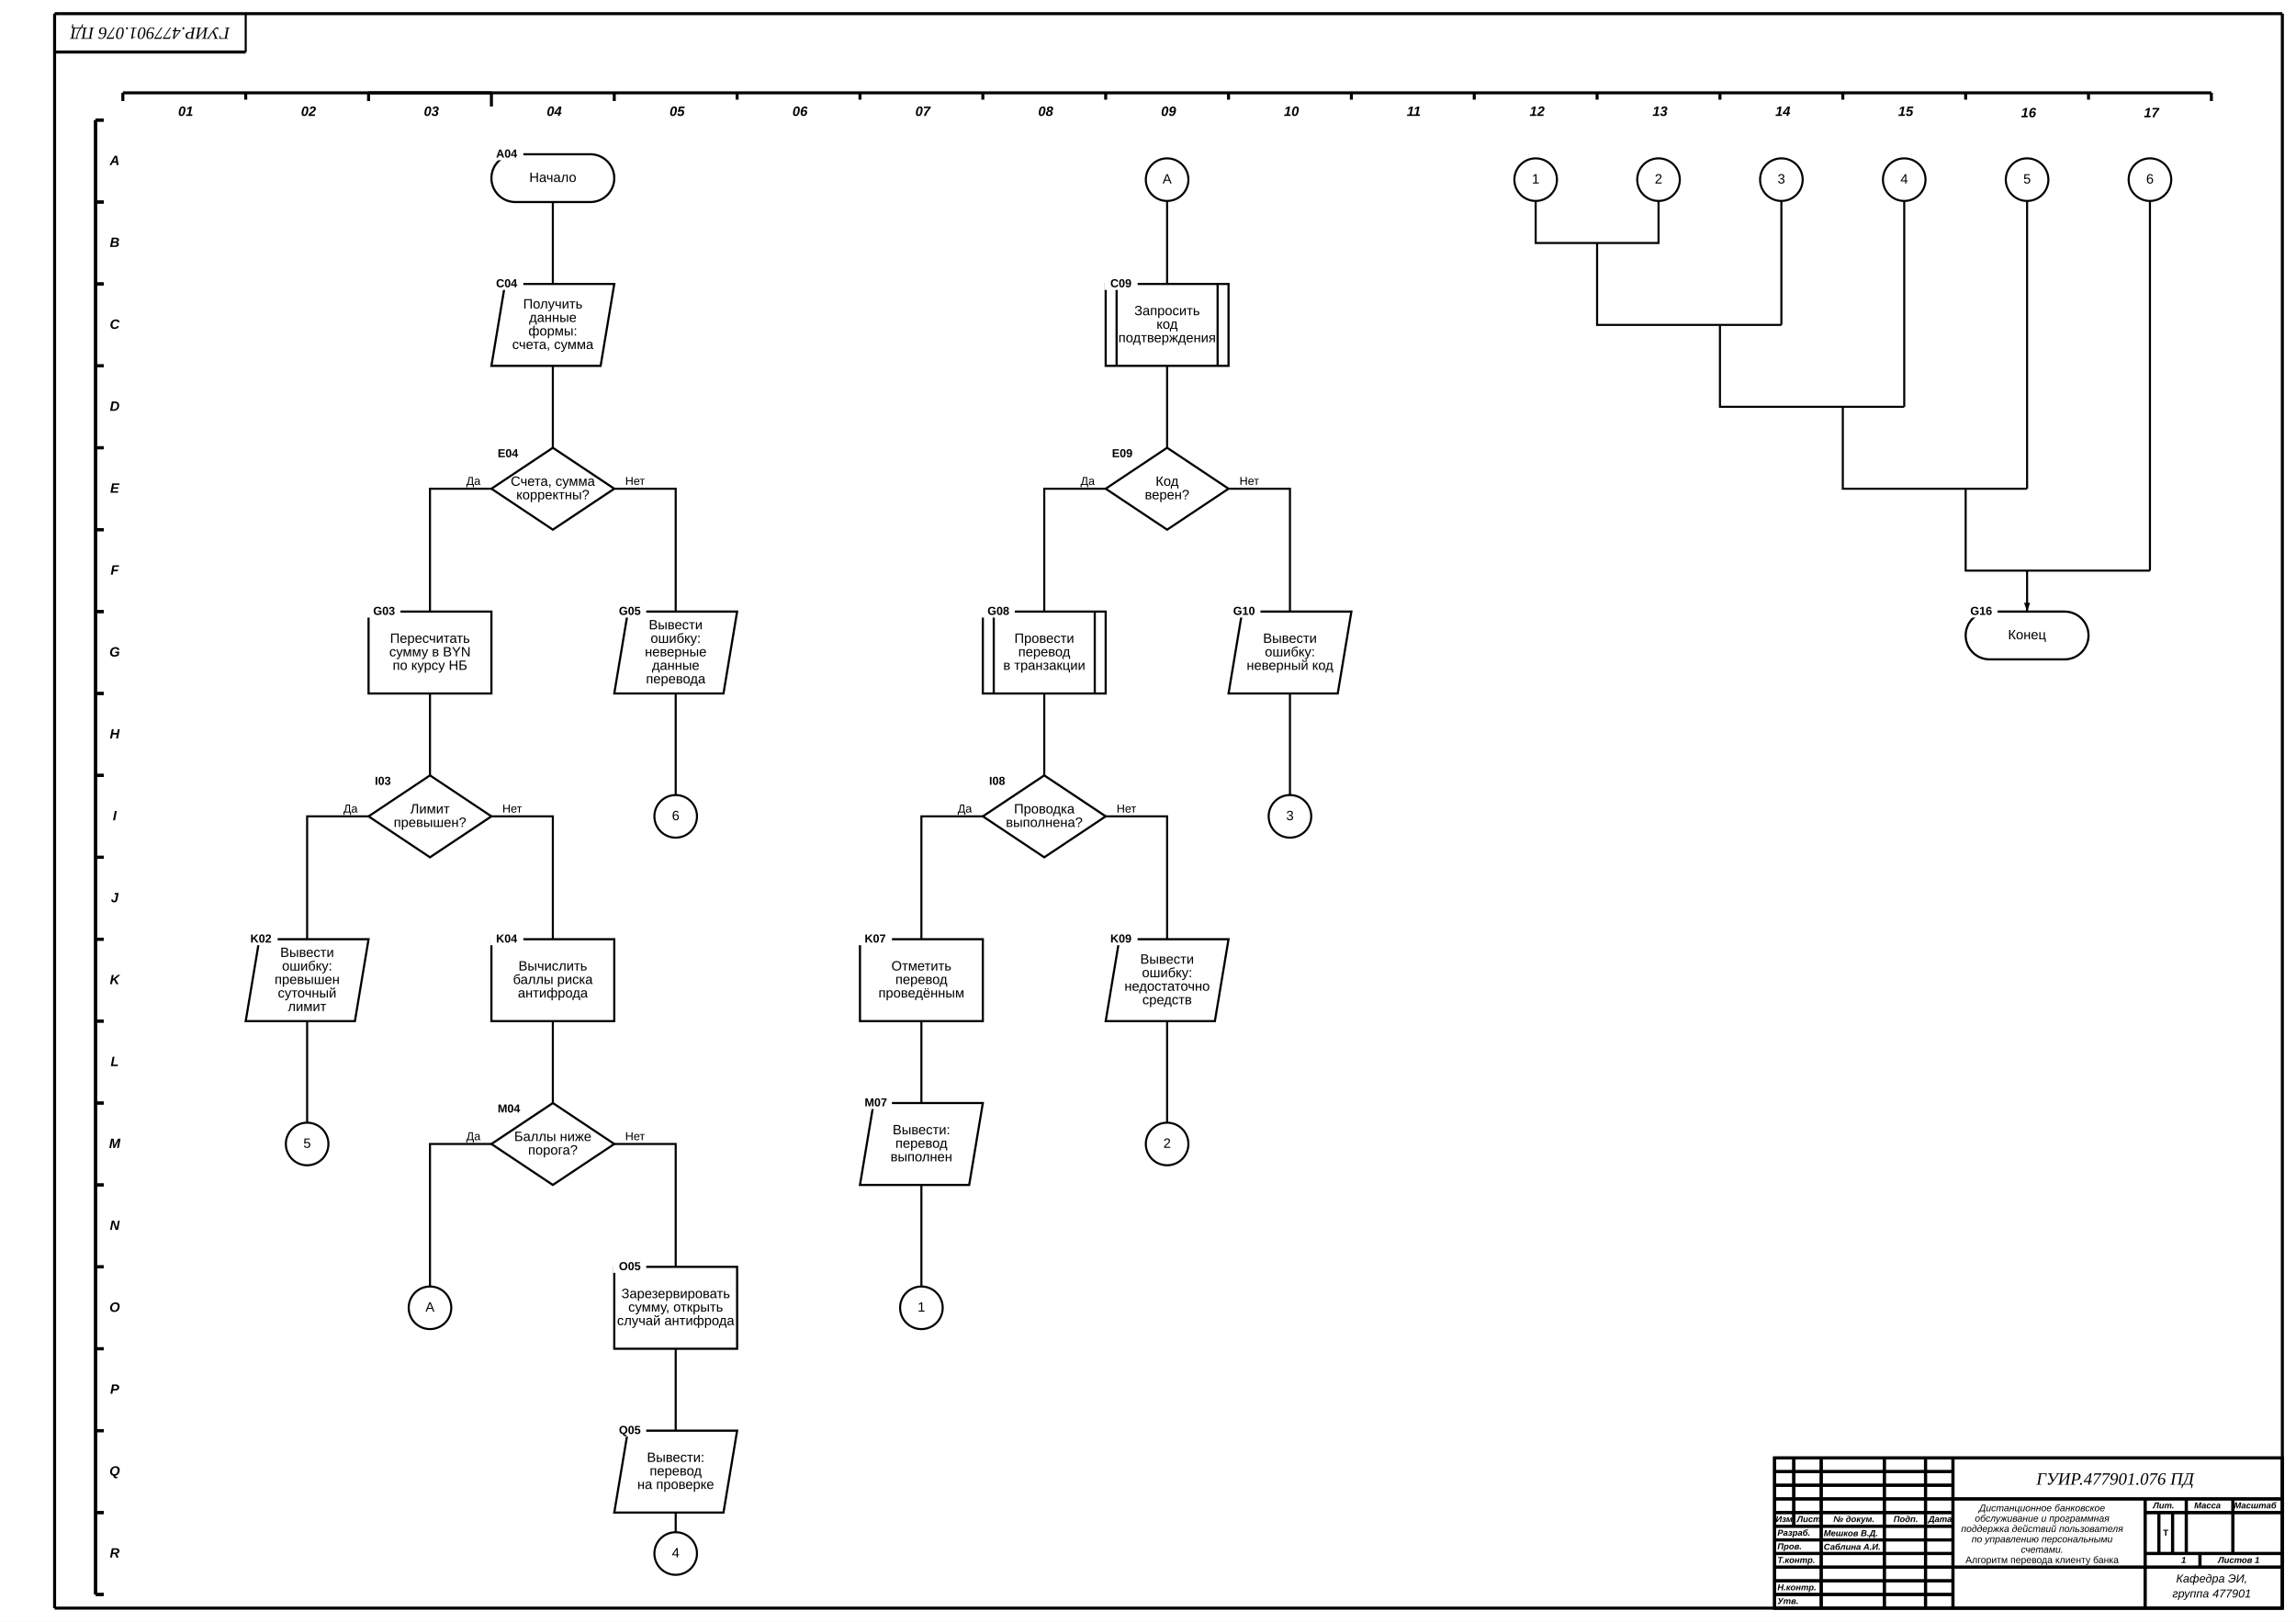
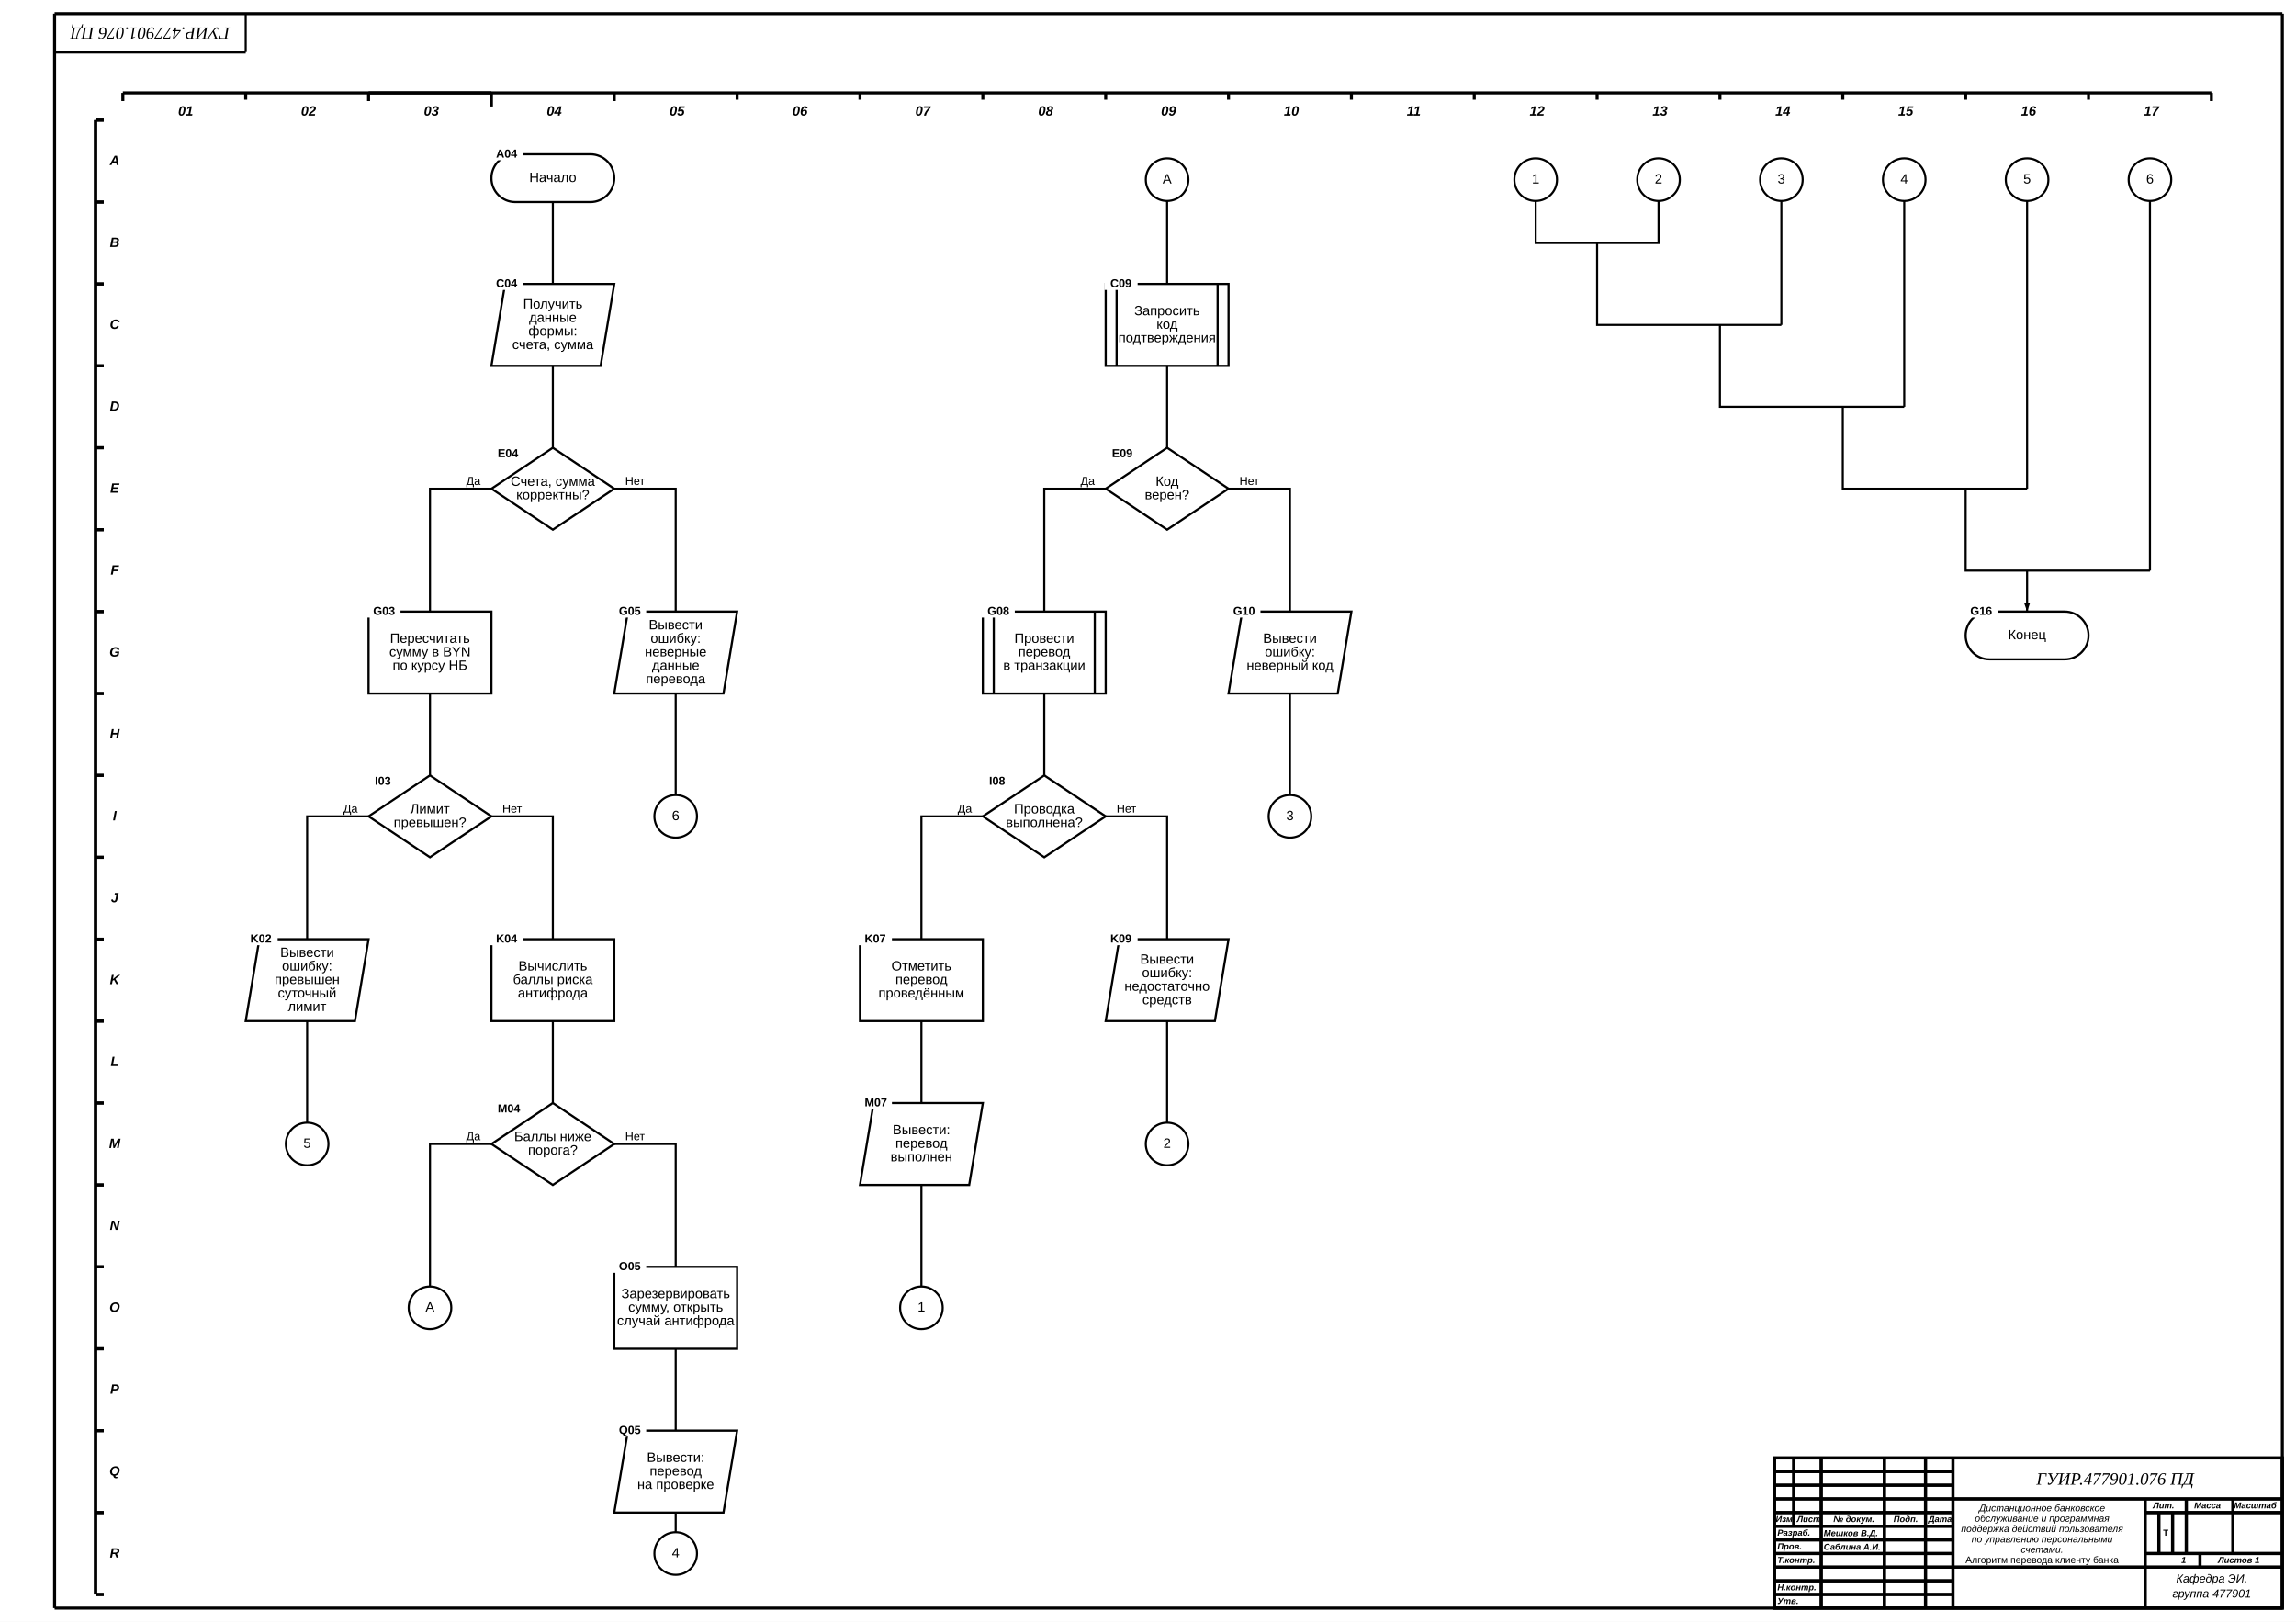
<svg xmlns="http://www.w3.org/2000/svg" width="841mm" height="594mm" viewBox="0 0 841 594" font-family="Arial, Liberation Sans, sans-serif">
  <rect width="841" height="594" fill="#fff" />
  <rect x="650.00" y="534.00" width="186.00" height="55.00" rx="0" fill="none" stroke="#000" stroke-width="1.101" />
  <rect x="650.00" y="534.00" width="186.00" height="55.00" rx="0" fill="none" stroke="#000" stroke-width="1.101" />
  <path d="M657.04,534.00 L657.04,559.00" fill="none" stroke="#000" stroke-width="1.1" />
  <path d="M667.09,534.00 L667.09,589.00" fill="none" stroke="#000" stroke-width="1.1" />
  <path d="M690.21,534.00 L690.21,589.00" fill="none" stroke="#000" stroke-width="1.1" />
  <path d="M705.29,534.00 L705.29,589.00" fill="none" stroke="#000" stroke-width="1.1" />
  <path d="M715.35,534.00 L715.35,589.00" fill="none" stroke="#000" stroke-width="1.1" />
  <path d="M715.35,549.00 L836.00,549.00" fill="none" stroke="#000" stroke-width="1.1" />
  <path d="M650.00,559.00 L715.35,559.00" fill="none" stroke="#000" stroke-width="1.1" />
  <path d="M650.00,554.00 L715.35,554.00" fill="none" stroke="#000" stroke-width="1.1" />
  <path d="M650.00,549.00 L715.35,549.00" fill="none" stroke="#000" stroke-width="1.1" />
  <path d="M650.00,544.00 L715.35,544.00" fill="none" stroke="#000" stroke-width="1.1" />
  <path d="M650.00,539.00 L715.35,539.00" fill="none" stroke="#000" stroke-width="1.1" />
  <path d="M650.00,564.00 L715.35,564.00" fill="none" stroke="#000" stroke-width="1.1" />
  <path d="M650.00,569.00 L715.35,569.00" fill="none" stroke="#000" stroke-width="1.1" />
  <path d="M650.00,574.00 L715.35,574.00" fill="none" stroke="#000" stroke-width="1.1" />
  <path d="M650.00,579.00 L715.35,579.00" fill="none" stroke="#000" stroke-width="1.1" />
  <path d="M650.00,584.00 L715.35,584.00" fill="none" stroke="#000" stroke-width="1.1" />
  <path d="M715.35,574.00 L836.00,574.00" fill="none" stroke="#000" stroke-width="1.1" />
  <path d="M785.72,549.00 L785.72,574.00" fill="none" stroke="#000" stroke-width="1.1" />
  <path d="M785.72,554.00 L836.00,554.00" fill="none" stroke="#000" stroke-width="1.1" />
  <path d="M785.72,569.00 L836.00,569.00" fill="none" stroke="#000" stroke-width="1.1" />
  <path d="M800.81,549.00 L800.81,569.00" fill="none" stroke="#000" stroke-width="1.1" />
  <path d="M790.75,554.00 L790.75,569.00" fill="none" stroke="#000" stroke-width="1.1" />
  <path d="M795.78,554.00 L795.78,569.00" fill="none" stroke="#000" stroke-width="1.1" />
  <path d="M817.90,549.00 L817.90,569.00" fill="none" stroke="#000" stroke-width="1.1" />
  <path d="M805.83,569.00 L805.83,574.00" fill="none" stroke="#000" stroke-width="1.1" />
  <path d="M785.72,574.00 L785.72,589.00" fill="none" stroke="#000" stroke-width="1.1" />
  <path d="M657.04,534.00 L657.04,559.00" fill="none" stroke="#000" stroke-width="1.1" />
  <path d="M667.09,534.00 L667.09,589.00" fill="none" stroke="#000" stroke-width="1.1" />
  <path d="M690.21,534.00 L690.21,589.00" fill="none" stroke="#000" stroke-width="1.1" />
  <path d="M705.29,534.00 L705.29,589.00" fill="none" stroke="#000" stroke-width="1.1" />
  <path d="M715.35,534.00 L715.35,589.00" fill="none" stroke="#000" stroke-width="1.1" />
  <path d="M715.35,549.00 L836.00,549.00" fill="none" stroke="#000" stroke-width="1.1" />
  <path d="M650.00,559.00 L715.35,559.00" fill="none" stroke="#000" stroke-width="1.1" />
  <path d="M650.00,554.00 L715.35,554.00" fill="none" stroke="#000" stroke-width="1.1" />
  <path d="M650.00,549.00 L715.35,549.00" fill="none" stroke="#000" stroke-width="1.1" />
  <path d="M650.00,544.00 L715.35,544.00" fill="none" stroke="#000" stroke-width="1.1" />
  <path d="M650.00,539.00 L715.35,539.00" fill="none" stroke="#000" stroke-width="1.1" />
  <path d="M650.00,564.00 L715.35,564.00" fill="none" stroke="#000" stroke-width="1.1" />
  <path d="M650.00,569.00 L715.35,569.00" fill="none" stroke="#000" stroke-width="1.1" />
  <path d="M650.00,574.00 L715.35,574.00" fill="none" stroke="#000" stroke-width="1.1" />
  <path d="M650.00,579.00 L715.35,579.00" fill="none" stroke="#000" stroke-width="1.1" />
  <path d="M650.00,584.00 L715.35,584.00" fill="none" stroke="#000" stroke-width="1.1" />
  <path d="M715.35,574.00 L836.00,574.00" fill="none" stroke="#000" stroke-width="1.1" />
  <path d="M785.72,549.00 L785.72,574.00" fill="none" stroke="#000" stroke-width="1.1" />
  <path d="M785.72,554.00 L836.00,554.00" fill="none" stroke="#000" stroke-width="1.1" />
  <path d="M785.72,569.00 L836.00,569.00" fill="none" stroke="#000" stroke-width="1.1" />
  <path d="M800.81,549.00 L800.81,569.00" fill="none" stroke="#000" stroke-width="1.1" />
  <path d="M790.75,554.00 L790.75,569.00" fill="none" stroke="#000" stroke-width="1.1" />
  <path d="M795.78,554.00 L795.78,569.00" fill="none" stroke="#000" stroke-width="1.1" />
  <path d="M817.90,549.00 L817.90,569.00" fill="none" stroke="#000" stroke-width="1.1" />
  <path d="M805.83,569.00 L805.83,574.00" fill="none" stroke="#000" stroke-width="1.1" />
  <path d="M785.72,574.00 L785.72,589.00" fill="none" stroke="#000" stroke-width="1.1" />
  <path d="M20.00,589.00 L20.00,5.00" fill="none" stroke="#000" stroke-width="1.1" />
  <path d="M20.00,589.00 L836.00,589.00" fill="none" stroke="#000" stroke-width="1.1" />
  <path d="M20.00,5.00 L836.00,5.00" fill="none" stroke="#000" stroke-width="1.1" />
  <path d="M836.00,589.00 L836.00,5.00" fill="none" stroke="#000" stroke-width="1.1" />
  <path d="M90.00,5.06 L90.00,19.06" fill="none" stroke="#000" stroke-width="0.76" />
  <path d="M20.00,19.06 L90.00,19.06" fill="none" stroke="#000" stroke-width="1.1" />
  <path d="M35.00,44.00 L35.00,584.00" fill="none" stroke="#000" stroke-width="1.1" />
  <path d="M35.00,254.00 L38.00,254.00" fill="none" stroke="#000" stroke-width="1.1" />
  <path d="M35.00,284.00 L38.00,284.00" fill="none" stroke="#000" stroke-width="1.1" />
  <path d="M35.00,314.00 L38.00,314.00" fill="none" stroke="#000" stroke-width="1.1" />
  <path d="M35.00,344.00 L38.00,344.00" fill="none" stroke="#000" stroke-width="1.1" />
  <path d="M35.00,404.00 L38.00,404.00" fill="none" stroke="#000" stroke-width="1.1" />
  <path d="M35.00,434.00 L38.00,434.00" fill="none" stroke="#000" stroke-width="1.1" />
  <path d="M35.00,464.00 L38.00,464.00" fill="none" stroke="#000" stroke-width="1.1" />
  <path d="M35.00,524.00 L38.00,524.00" fill="none" stroke="#000" stroke-width="1.1" />
  <path d="M35.00,554.00 L38.00,554.00" fill="none" stroke="#000" stroke-width="1.1" />
  <path d="M35.00,194.00 L38.00,194.00" fill="none" stroke="#000" stroke-width="1.1" />
  <path d="M35.00,224.00 L38.00,224.00" fill="none" stroke="#000" stroke-width="1.1" />
  <path d="M35.00,374.00 L38.00,374.00" fill="none" stroke="#000" stroke-width="1.1" />
  <path d="M35.00,494.00 L38.00,494.00" fill="none" stroke="#000" stroke-width="1.1" />
  <path d="M35.00,74.00 L38.00,74.00" fill="none" stroke="#000" stroke-width="1.1" />
  <path d="M35.00,104.00 L38.00,104.00" fill="none" stroke="#000" stroke-width="1.1" />
  <path d="M35.00,134.00 L38.00,134.00" fill="none" stroke="#000" stroke-width="1.1" />
  <path d="M35.00,164.00 L38.00,164.00" fill="none" stroke="#000" stroke-width="1.1" />
  <path d="M35.00,584.00 L38.00,584.00" fill="none" stroke="#000" stroke-width="1.1" />
  <path d="M35.00,44.00 L38.00,44.00" fill="none" stroke="#000" stroke-width="1.1" />
  <path d="M35.00,44.00 L35.00,584.00" fill="none" stroke="#000" stroke-width="1.1" />
  <path d="M35.00,254.00 L38.00,254.00" fill="none" stroke="#000" stroke-width="1.1" />
  <path d="M35.00,284.00 L38.00,284.00" fill="none" stroke="#000" stroke-width="1.1" />
  <path d="M35.00,314.00 L38.00,314.00" fill="none" stroke="#000" stroke-width="1.1" />
  <path d="M35.00,344.00 L38.00,344.00" fill="none" stroke="#000" stroke-width="1.1" />
  <path d="M35.00,404.00 L38.00,404.00" fill="none" stroke="#000" stroke-width="1.1" />
  <path d="M35.00,434.00 L38.00,434.00" fill="none" stroke="#000" stroke-width="1.1" />
  <path d="M35.00,464.00 L38.00,464.00" fill="none" stroke="#000" stroke-width="1.1" />
  <path d="M35.00,524.00 L38.00,524.00" fill="none" stroke="#000" stroke-width="1.1" />
  <path d="M35.00,554.00 L38.00,554.00" fill="none" stroke="#000" stroke-width="1.1" />
  <path d="M35.00,194.00 L38.00,194.00" fill="none" stroke="#000" stroke-width="1.1" />
  <path d="M35.00,224.00 L38.00,224.00" fill="none" stroke="#000" stroke-width="1.1" />
  <path d="M35.00,374.00 L38.00,374.00" fill="none" stroke="#000" stroke-width="1.1" />
  <path d="M35.00,494.00 L38.00,494.00" fill="none" stroke="#000" stroke-width="1.1" />
  <path d="M35.00,74.00 L38.00,74.00" fill="none" stroke="#000" stroke-width="1.1" />
  <path d="M35.00,104.00 L38.00,104.00" fill="none" stroke="#000" stroke-width="1.1" />
  <path d="M35.00,134.00 L38.00,134.00" fill="none" stroke="#000" stroke-width="1.1" />
  <path d="M35.00,164.00 L38.00,164.00" fill="none" stroke="#000" stroke-width="1.1" />
  <path d="M35.00,584.00 L38.00,584.00" fill="none" stroke="#000" stroke-width="1.1" />
  <path d="M35.00,44.00 L38.00,44.00" fill="none" stroke="#000" stroke-width="1.1" />
  <path d="M45.00,34.00 L810.00,34.00" fill="none" stroke="#000" stroke-width="1.1" />
  <path d="M45.00,34.00 L45.00,37.00" fill="none" stroke="#000" stroke-width="1.1" />
  <path d="M135.00,34.00 L135.00,37.00" fill="none" stroke="#000" stroke-width="1.1" />
  <path d="M135.00,34.00 L180.00,34.00" fill="none" stroke="#000" stroke-width="1.1" />
  <path d="M270.00,34.00 L270.00,36.50" fill="none" stroke="#000" stroke-width="1.1" />
  <path d="M315.00,34.00 L315.00,36.50" fill="none" stroke="#000" stroke-width="1.1" />
  <path d="M360.00,34.00 L360.00,36.50" fill="none" stroke="#000" stroke-width="1.1" />
  <path d="M405.00,34.00 L405.00,36.50" fill="none" stroke="#000" stroke-width="1.1" />
  <path d="M585.00,34.00 L585.00,36.50" fill="none" stroke="#000" stroke-width="1.1" />
  <path d="M675.00,34.00 L675.00,36.50" fill="none" stroke="#000" stroke-width="1.1" />
  <path d="M720.00,34.00 L720.00,36.50" fill="none" stroke="#000" stroke-width="1.1" />
  <path d="M765.00,34.00 L765.00,36.50" fill="none" stroke="#000" stroke-width="1.1" />
  <path d="M495.00,34.00 L495.00,36.50" fill="none" stroke="#000" stroke-width="1.1" />
  <path d="M540.00,34.00 L540.00,36.50" fill="none" stroke="#000" stroke-width="1.1" />
  <path d="M630.00,34.00 L630.00,36.50" fill="none" stroke="#000" stroke-width="1.1" />
  <path d="M90.00,34.00 L90.00,36.50" fill="none" stroke="#000" stroke-width="1.1" />
  <path d="M810.00,34.00 L810.00,37.00" fill="none" stroke="#000" stroke-width="1.1" />
  <path d="M225.00,34.00 L225.00,37.00" fill="none" stroke="#000" stroke-width="1.1" />
  <path d="M450.00,34.00 L450.00,36.50" fill="none" stroke="#000" stroke-width="1.1" />
  <path d="M180.00,39.00 L180.00,34.00" fill="none" stroke="#000" stroke-width="1.1" />
  <text x="82.35" y="11.87" font-size="6.35" text-anchor="middle" dominant-baseline="middle" font-family="Times New Roman" font-style="italic" transform="rotate(180 82.35209 11.87168)">Г</text>
  <text x="78.41" y="11.87" font-size="6.35" text-anchor="middle" dominant-baseline="middle" font-family="Times New Roman" font-style="italic" transform="rotate(180 78.40874 11.87168)">У</text>
  <text x="73.98" y="11.87" font-size="6.35" text-anchor="middle" dominant-baseline="middle" font-family="Times New Roman" font-style="italic" transform="rotate(180 73.97962 11.87168)">И</text>
  <text x="69.75" y="11.87" font-size="6.35" text-anchor="middle" dominant-baseline="middle" font-family="Times New Roman" font-style="italic" transform="rotate(180 69.74734 11.87168)">Р</text>
  <text x="67.01" y="11.87" font-size="6.35" text-anchor="middle" dominant-baseline="middle" font-family="Times New Roman" font-style="italic" transform="rotate(180 67.01367 11.87168)">.</text>
  <text x="64.63" y="11.87" font-size="6.35" text-anchor="middle" dominant-baseline="middle" font-family="Times New Roman" font-style="italic" transform="rotate(180 64.63242 11.87168)">4</text>
  <text x="61.46" y="11.87" font-size="6.35" text-anchor="middle" dominant-baseline="middle" font-family="Times New Roman" font-style="italic" transform="rotate(180 61.45742 11.87168)">7</text>
  <text x="58.28" y="11.87" font-size="6.35" text-anchor="middle" dominant-baseline="middle" font-family="Times New Roman" font-style="italic" transform="rotate(180 58.28242 11.87168)">7</text>
  <text x="55.11" y="11.87" font-size="6.35" text-anchor="middle" dominant-baseline="middle" font-family="Times New Roman" font-style="italic" transform="rotate(180 55.10742 11.87168)">9</text>
  <text x="51.93" y="11.87" font-size="6.35" text-anchor="middle" dominant-baseline="middle" font-family="Times New Roman" font-style="italic" transform="rotate(180 51.93242 11.87167)">0</text>
  <text x="48.76" y="11.87" font-size="6.35" text-anchor="middle" dominant-baseline="middle" font-family="Times New Roman" font-style="italic" transform="rotate(180 48.75742 11.87167)">1</text>
  <text x="46.38" y="11.87" font-size="6.35" text-anchor="middle" dominant-baseline="middle" font-family="Times New Roman" font-style="italic" transform="rotate(180 46.37617 11.87167)">.</text>
  <text x="43.99" y="11.87" font-size="6.35" text-anchor="middle" dominant-baseline="middle" font-family="Times New Roman" font-style="italic" transform="rotate(180 43.99492 11.87167)">0</text>
  <text x="40.82" y="11.87" font-size="6.35" text-anchor="middle" dominant-baseline="middle" font-family="Times New Roman" font-style="italic" transform="rotate(180 40.82344 11.87168)">7</text>
  <text x="37.65" y="11.87" font-size="6.35" text-anchor="middle" dominant-baseline="middle" font-family="Times New Roman" font-style="italic" transform="rotate(180 37.64844 11.87168)">6</text>
  <text x="35.27" y="11.87" font-size="6.35" text-anchor="middle" dominant-baseline="middle" font-family="Times New Roman" font-style="italic" transform="rotate(180 35.26719 11.87168)"> </text>
  <text x="32.18" y="11.87" font-size="6.35" text-anchor="middle" dominant-baseline="middle" font-family="Times New Roman" font-style="italic" transform="rotate(180 32.17545 11.87168)">П</text>
  <text x="27.88" y="11.87" font-size="6.35" text-anchor="middle" dominant-baseline="middle" font-family="Times New Roman" font-style="italic" transform="rotate(180 27.8765 11.87168)">Д</text>
  <text x="658.21" y="556.57" font-size="3.17" text-anchor="start" dominant-baseline="middle" font-weight="bold" font-style="italic">Лист</text>
  <text x="651.04" y="561.57" font-size="3.17" text-anchor="start" dominant-baseline="middle" font-weight="bold" font-style="italic">Разраб.</text>
  <text x="651.04" y="566.57" font-size="3.17" text-anchor="start" dominant-baseline="middle" font-weight="bold" font-style="italic">Пров.</text>
  <text x="651.04" y="571.57" font-size="3.18" text-anchor="start" dominant-baseline="middle" font-weight="bold" font-style="italic">Т.контр.</text>
  <text x="651.04" y="581.57" font-size="3.17" text-anchor="start" dominant-baseline="middle" font-weight="bold" font-style="italic">Н.контр.</text>
  <text x="671.55" y="556.57" font-size="3.17" text-anchor="start" dominant-baseline="middle" font-weight="bold" font-style="italic">№</text>
  <text x="788.63" y="551.56" font-size="3.17" text-anchor="start" dominant-baseline="middle" font-weight="bold" font-style="italic">Лит.</text>
  <text x="803.69" y="551.56" font-size="3.17" text-anchor="start" dominant-baseline="middle" font-weight="bold" font-style="italic">Масса</text>
  <text x="818.26" y="551.56" font-size="3.17" text-anchor="start" dominant-baseline="middle" font-weight="bold" font-style="italic">Масштаб</text>
  <text x="650.41" y="556.57" font-size="3.17" text-anchor="start" dominant-baseline="middle" font-weight="bold" font-style="italic">Изм</text>
  <text x="676.07" y="556.57" font-size="3.17" text-anchor="start" dominant-baseline="middle" font-weight="bold" font-style="italic">докум.</text>
  <text x="693.56" y="556.57" font-size="3.17" text-anchor="start" dominant-baseline="middle" font-weight="bold" font-style="italic">Подп.</text>
  <text x="706.35" y="556.57" font-size="3.17" text-anchor="start" dominant-baseline="middle" font-weight="bold" font-style="italic">Дата</text>
  <text x="798.96" y="571.57" font-size="3.18" text-anchor="start" dominant-baseline="middle" font-weight="bold" font-style="italic">1</text>
  <text x="812.44" y="571.57" font-size="3.18" text-anchor="start" dominant-baseline="middle" font-weight="bold" font-style="italic">Листов</text>
  <text x="825.89" y="571.57" font-size="3.18" text-anchor="start" dominant-baseline="middle" font-weight="bold" font-style="italic">1</text>
  <text x="792.32" y="561.57" font-size="3.17" text-anchor="start" dominant-baseline="middle" font-weight="bold">Т</text>
  <text x="797.11" y="578.39" font-size="4.24" text-anchor="start" dominant-baseline="middle" font-style="italic">Кафедра</text>
  <text x="816.07" y="578.39" font-size="4.24" text-anchor="start" dominant-baseline="middle" font-style="italic">ЭИ,</text>
  <text x="795.72" y="583.90" font-size="4.23" text-anchor="start" dominant-baseline="middle" font-style="italic">группа</text>
  <text x="810.45" y="583.90" font-size="4.23" text-anchor="start" dominant-baseline="middle" font-style="italic">477901</text>
  <text x="651.04" y="586.57" font-size="3.17" text-anchor="start" dominant-baseline="middle" font-weight="bold" font-style="italic">Утв.</text>
  <text x="40.22" y="59.05" font-size="4.95" text-anchor="start" dominant-baseline="middle" font-weight="bold" font-style="italic">A</text>
  <text x="40.22" y="89.05" font-size="4.95" text-anchor="start" dominant-baseline="middle" font-weight="bold" font-style="italic">B</text>
  <text x="40.22" y="119.05" font-size="4.95" text-anchor="start" dominant-baseline="middle" font-weight="bold" font-style="italic">C</text>
  <text x="40.22" y="149.06" font-size="4.95" text-anchor="start" dominant-baseline="middle" font-weight="bold" font-style="italic">D</text>
  <text x="40.35" y="179.06" font-size="4.95" text-anchor="start" dominant-baseline="middle" font-weight="bold" font-style="italic">E</text>
  <text x="40.50" y="209.06" font-size="4.95" text-anchor="start" dominant-baseline="middle" font-weight="bold" font-style="italic">F</text>
  <text x="40.08" y="239.06" font-size="4.95" text-anchor="start" dominant-baseline="middle" font-weight="bold" font-style="italic">G</text>
  <text x="40.22" y="269.07" font-size="4.95" text-anchor="start" dominant-baseline="middle" font-weight="bold" font-style="italic">H</text>
  <text x="41.32" y="299.06" font-size="4.95" text-anchor="start" dominant-baseline="middle" font-weight="bold" font-style="italic">I</text>
  <text x="40.63" y="329.07" font-size="4.95" text-anchor="start" dominant-baseline="middle" font-weight="bold" font-style="italic">J</text>
  <text x="40.22" y="359.07" font-size="4.95" text-anchor="start" dominant-baseline="middle" font-weight="bold" font-style="italic">K</text>
  <text x="40.50" y="389.07" font-size="4.95" text-anchor="start" dominant-baseline="middle" font-weight="bold" font-style="italic">L</text>
  <text x="39.95" y="419.07" font-size="4.95" text-anchor="start" dominant-baseline="middle" font-weight="bold" font-style="italic">M</text>
  <text x="40.22" y="449.07" font-size="4.95" text-anchor="start" dominant-baseline="middle" font-weight="bold" font-style="italic">N</text>
  <text x="40.08" y="479.07" font-size="4.96" text-anchor="start" dominant-baseline="middle" font-weight="bold" font-style="italic">O</text>
  <text x="40.35" y="509.08" font-size="4.95" text-anchor="start" dominant-baseline="middle" font-weight="bold" font-style="italic">P</text>
  <text x="40.08" y="539.08" font-size="4.95" text-anchor="start" dominant-baseline="middle" font-weight="bold" font-style="italic">Q</text>
  <text x="40.22" y="569.08" font-size="4.95" text-anchor="start" dominant-baseline="middle" font-weight="bold" font-style="italic">R</text>
-   <text x="65.25" y="41.05" font-size="4.95" text-anchor="start" dominant-baseline="middle" font-weight="bold" font-style="italic">01</text>
-   <text x="110.26" y="41.05" font-size="4.95" text-anchor="start" dominant-baseline="middle" font-weight="bold" font-style="italic">02</text>
-   <text x="155.26" y="41.05" font-size="4.95" text-anchor="start" dominant-baseline="middle" font-weight="bold" font-style="italic">03</text>
-   <text x="200.26" y="41.05" font-size="4.95" text-anchor="start" dominant-baseline="middle" font-weight="bold" font-style="italic">04</text>
-   <text x="245.26" y="41.05" font-size="4.95" text-anchor="start" dominant-baseline="middle" font-weight="bold" font-style="italic">05</text>
-   <text x="290.27" y="41.05" font-size="4.95" text-anchor="start" dominant-baseline="middle" font-weight="bold" font-style="italic">06</text>
-   <text x="335.27" y="41.05" font-size="4.95" text-anchor="start" dominant-baseline="middle" font-weight="bold" font-style="italic">07</text>
-   <text x="380.27" y="41.05" font-size="4.95" text-anchor="start" dominant-baseline="middle" font-weight="bold" font-style="italic">08</text>
-   <text x="425.27" y="41.05" font-size="4.95" text-anchor="start" dominant-baseline="middle" font-weight="bold" font-style="italic">09</text>
-   <text x="470.27" y="41.05" font-size="4.95" text-anchor="start" dominant-baseline="middle" font-weight="bold" font-style="italic">10</text>
-   <text x="515.28" y="41.05" font-size="4.95" text-anchor="start" dominant-baseline="middle" font-weight="bold" font-style="italic">11</text>
-   <text x="560.28" y="41.05" font-size="4.95" text-anchor="start" dominant-baseline="middle" font-weight="bold" font-style="italic">12</text>
-   <text x="605.28" y="41.05" font-size="4.95" text-anchor="start" dominant-baseline="middle" font-weight="bold" font-style="italic">13</text>
-   <text x="650.28" y="41.05" font-size="4.95" text-anchor="start" dominant-baseline="middle" font-weight="bold" font-style="italic">14</text>
-   <text x="695.29" y="41.05" font-size="4.95" text-anchor="start" dominant-baseline="middle" font-weight="bold" font-style="italic">15</text>
-   <text x="740.29" y="41.55" font-size="4.95" text-anchor="start" dominant-baseline="middle" font-weight="bold" font-style="italic">16</text>
-   <text x="785.29" y="41.55" font-size="4.95" text-anchor="start" dominant-baseline="middle" font-weight="bold" font-style="italic">17</text>
+   <text x="65.25" y="40.93" font-size="4.95" text-anchor="start" dominant-baseline="middle" font-weight="bold" font-style="italic">01</text>
+   <text x="110.26" y="40.93" font-size="4.95" text-anchor="start" dominant-baseline="middle" font-weight="bold" font-style="italic">02</text>
+   <text x="155.26" y="40.93" font-size="4.95" text-anchor="start" dominant-baseline="middle" font-weight="bold" font-style="italic">03</text>
+   <text x="200.26" y="40.93" font-size="4.95" text-anchor="start" dominant-baseline="middle" font-weight="bold" font-style="italic">04</text>
+   <text x="245.26" y="40.93" font-size="4.95" text-anchor="start" dominant-baseline="middle" font-weight="bold" font-style="italic">05</text>
+   <text x="290.27" y="40.93" font-size="4.95" text-anchor="start" dominant-baseline="middle" font-weight="bold" font-style="italic">06</text>
+   <text x="335.27" y="40.93" font-size="4.95" text-anchor="start" dominant-baseline="middle" font-weight="bold" font-style="italic">07</text>
+   <text x="380.27" y="40.93" font-size="4.95" text-anchor="start" dominant-baseline="middle" font-weight="bold" font-style="italic">08</text>
+   <text x="425.27" y="40.93" font-size="4.95" text-anchor="start" dominant-baseline="middle" font-weight="bold" font-style="italic">09</text>
+   <text x="470.27" y="40.93" font-size="4.95" text-anchor="start" dominant-baseline="middle" font-weight="bold" font-style="italic">10</text>
+   <text x="515.28" y="40.93" font-size="4.95" text-anchor="start" dominant-baseline="middle" font-weight="bold" font-style="italic">11</text>
+   <text x="560.28" y="40.93" font-size="4.95" text-anchor="start" dominant-baseline="middle" font-weight="bold" font-style="italic">12</text>
+   <text x="605.28" y="40.93" font-size="4.95" text-anchor="start" dominant-baseline="middle" font-weight="bold" font-style="italic">13</text>
+   <text x="650.28" y="40.93" font-size="4.95" text-anchor="start" dominant-baseline="middle" font-weight="bold" font-style="italic">14</text>
+   <text x="695.29" y="40.93" font-size="4.95" text-anchor="start" dominant-baseline="middle" font-weight="bold" font-style="italic">15</text>
+   <text x="740.29" y="40.93" font-size="4.95" text-anchor="start" dominant-baseline="middle" font-weight="bold" font-style="italic">16</text>
+   <text x="785.29" y="40.93" font-size="4.95" text-anchor="start" dominant-baseline="middle" font-weight="bold" font-style="italic">17</text>
  <text x="748.00" y="552.53" font-size="3.51" text-anchor="middle" dominant-baseline="middle" font-style="italic">Дистанционное банковское</text>
  <text x="748.00" y="556.33" font-size="3.51" text-anchor="middle" dominant-baseline="middle" font-style="italic">обслуживание и программная</text>
  <text x="748.00" y="560.13" font-size="3.51" text-anchor="middle" dominant-baseline="middle" font-style="italic">поддержка действий пользователя</text>
  <text x="748.00" y="563.93" font-size="3.51" text-anchor="middle" dominant-baseline="middle" font-style="italic">по управлению персональными</text>
  <text x="748.00" y="567.73" font-size="3.51" text-anchor="middle" dominant-baseline="middle" font-style="italic">счетами.</text>
  <text x="748.00" y="571.53" font-size="3.51" text-anchor="middle" dominant-baseline="middle">Алгоритм перевода клиенту банка</text>
  <text x="745.90" y="541.99" font-size="6.35" text-anchor="start" dominant-baseline="middle" font-family="Times New Roman" font-style="italic">ГУИР.477901.076 ПД</text>
  <text x="668.00" y="561.74" font-size="3.17" text-anchor="start" dominant-baseline="middle" font-weight="bold" font-style="italic">Мешков В.Д.</text>
  <text x="668.00" y="566.74" font-size="3.17" text-anchor="start" dominant-baseline="middle" font-weight="bold" font-style="italic">Саблина А.И.</text>
  <rect x="180.00" y="56.50" width="45.00" height="17.50" rx="8.75" fill="#fff" stroke="#000" stroke-width="0.79" />
  <text x="202.50" y="65.25" font-size="4.95" text-anchor="middle" dominant-baseline="middle">Начало</text>
  <rect x="179.50" y="54.20" width="12.20" height="4.50" rx="0" fill="#fff" stroke="#000" stroke-width="0" />
  <text x="181.70" y="56.50" font-size="4.23" text-anchor="start" dominant-baseline="middle" font-weight="bold">A04</text>
  <path d="M185.00,104.00 L225.00,104.00 L220.00,134.00 L180.00,134.00 Z" fill="#fff" stroke="#000" stroke-width="0.79" />
  <text x="202.50" y="111.58" font-size="4.95" text-anchor="middle" dominant-baseline="middle">Получить</text>
  <text x="202.50" y="116.53" font-size="4.95" text-anchor="middle" dominant-baseline="middle">данные</text>
  <text x="202.50" y="121.48" font-size="4.95" text-anchor="middle" dominant-baseline="middle">формы:</text>
  <text x="202.50" y="126.43" font-size="4.95" text-anchor="middle" dominant-baseline="middle">счета, сумма</text>
  <rect x="179.50" y="101.70" width="12.20" height="4.50" rx="0" fill="#fff" stroke="#000" stroke-width="0" />
  <text x="181.70" y="104.00" font-size="4.23" text-anchor="start" dominant-baseline="middle" font-weight="bold">C04</text>
  <path d="M202.50,164.00 L225.00,179.00 L202.50,194.00 L180.00,179.00 Z" fill="#fff" stroke="#000" stroke-width="0.79" />
  <text x="202.50" y="176.53" font-size="4.95" text-anchor="middle" dominant-baseline="middle">Счета, сумма</text>
  <text x="202.50" y="181.47" font-size="4.95" text-anchor="middle" dominant-baseline="middle">корректны?</text>
  <rect x="180.00" y="164.00" width="12.20" height="4.50" rx="0" fill="#fff" stroke="#000" stroke-width="0" />
  <text x="182.30" y="166.25" font-size="4.23" text-anchor="start" dominant-baseline="middle" font-weight="bold">E04</text>
  <rect x="135.00" y="224.00" width="45.00" height="30.00" rx="0" fill="#fff" stroke="#000" stroke-width="0.79" />
  <text x="157.50" y="234.05" font-size="4.95" text-anchor="middle" dominant-baseline="middle">Пересчитать</text>
  <text x="157.50" y="239.00" font-size="4.95" text-anchor="middle" dominant-baseline="middle">сумму в BYN</text>
  <text x="157.50" y="243.95" font-size="4.95" text-anchor="middle" dominant-baseline="middle">по курсу НБ</text>
  <rect x="134.50" y="221.70" width="12.20" height="4.50" rx="0" fill="#fff" stroke="#000" stroke-width="0" />
  <text x="136.70" y="224.00" font-size="4.23" text-anchor="start" dominant-baseline="middle" font-weight="bold">G03</text>
  <path d="M230.00,224.00 L270.00,224.00 L265.00,254.00 L225.00,254.00 Z" fill="#fff" stroke="#000" stroke-width="0.79" />
  <text x="247.50" y="229.10" font-size="4.95" text-anchor="middle" dominant-baseline="middle">Вывести</text>
  <text x="247.50" y="234.05" font-size="4.95" text-anchor="middle" dominant-baseline="middle">ошибку:</text>
  <text x="247.50" y="239.00" font-size="4.95" text-anchor="middle" dominant-baseline="middle">неверные</text>
  <text x="247.50" y="243.95" font-size="4.95" text-anchor="middle" dominant-baseline="middle">данные</text>
  <text x="247.50" y="248.90" font-size="4.95" text-anchor="middle" dominant-baseline="middle">перевода</text>
  <rect x="224.50" y="221.70" width="12.20" height="4.50" rx="0" fill="#fff" stroke="#000" stroke-width="0" />
  <text x="226.70" y="224.00" font-size="4.23" text-anchor="start" dominant-baseline="middle" font-weight="bold">G05</text>
  <circle cx="247.5" cy="299.0" r="7.8" fill="#fff" stroke="#000" stroke-width="0.76" />
  <text x="247.50" y="299.00" font-size="4.95" text-anchor="middle" dominant-baseline="middle">6</text>
  <path d="M157.50,284.00 L180.00,299.00 L157.50,314.00 L135.00,299.00 Z" fill="#fff" stroke="#000" stroke-width="0.79" />
  <text x="157.50" y="296.52" font-size="4.95" text-anchor="middle" dominant-baseline="middle">Лимит</text>
  <text x="157.50" y="301.47" font-size="4.95" text-anchor="middle" dominant-baseline="middle">превышен?</text>
  <rect x="135.00" y="284.00" width="12.20" height="4.50" rx="0" fill="#fff" stroke="#000" stroke-width="0" />
  <text x="137.30" y="286.25" font-size="4.23" text-anchor="start" dominant-baseline="middle" font-weight="bold">I03</text>
  <path d="M95.00,344.00 L135.00,344.00 L130.00,374.00 L90.00,374.00 Z" fill="#fff" stroke="#000" stroke-width="0.79" />
  <text x="112.50" y="349.10" font-size="4.95" text-anchor="middle" dominant-baseline="middle">Вывести</text>
  <text x="112.50" y="354.05" font-size="4.95" text-anchor="middle" dominant-baseline="middle">ошибку:</text>
  <text x="112.50" y="359.00" font-size="4.95" text-anchor="middle" dominant-baseline="middle">превышен</text>
  <text x="112.50" y="363.95" font-size="4.95" text-anchor="middle" dominant-baseline="middle">суточный</text>
  <text x="112.50" y="368.90" font-size="4.95" text-anchor="middle" dominant-baseline="middle">лимит</text>
  <rect x="89.50" y="341.70" width="12.20" height="4.50" rx="0" fill="#fff" stroke="#000" stroke-width="0" />
  <text x="91.70" y="344.00" font-size="4.23" text-anchor="start" dominant-baseline="middle" font-weight="bold">K02</text>
  <circle cx="112.5" cy="419.0" r="7.8" fill="#fff" stroke="#000" stroke-width="0.76" />
  <text x="112.50" y="419.00" font-size="4.95" text-anchor="middle" dominant-baseline="middle">5</text>
  <rect x="180.00" y="344.00" width="45.00" height="30.00" rx="0" fill="#fff" stroke="#000" stroke-width="0.79" />
  <text x="202.50" y="354.05" font-size="4.95" text-anchor="middle" dominant-baseline="middle">Вычислить</text>
  <text x="202.50" y="359.00" font-size="4.95" text-anchor="middle" dominant-baseline="middle">баллы риска</text>
  <text x="202.50" y="363.95" font-size="4.95" text-anchor="middle" dominant-baseline="middle">антифрода</text>
  <rect x="179.50" y="341.70" width="12.20" height="4.50" rx="0" fill="#fff" stroke="#000" stroke-width="0" />
  <text x="181.70" y="344.00" font-size="4.23" text-anchor="start" dominant-baseline="middle" font-weight="bold">K04</text>
  <path d="M202.50,404.00 L225.00,419.00 L202.50,434.00 L180.00,419.00 Z" fill="#fff" stroke="#000" stroke-width="0.79" />
  <text x="202.50" y="416.52" font-size="4.95" text-anchor="middle" dominant-baseline="middle">Баллы ниже</text>
  <text x="202.50" y="421.47" font-size="4.95" text-anchor="middle" dominant-baseline="middle">порога?</text>
  <rect x="180.00" y="404.00" width="12.20" height="4.50" rx="0" fill="#fff" stroke="#000" stroke-width="0" />
  <text x="182.30" y="406.25" font-size="4.23" text-anchor="start" dominant-baseline="middle" font-weight="bold">M04</text>
  <circle cx="157.5" cy="479.0" r="7.8" fill="#fff" stroke="#000" stroke-width="0.76" />
  <text x="157.50" y="479.00" font-size="4.95" text-anchor="middle" dominant-baseline="middle">А</text>
  <rect x="225.00" y="464.00" width="45.00" height="30.00" rx="0" fill="#fff" stroke="#000" stroke-width="0.79" />
  <text x="247.50" y="474.05" font-size="4.95" text-anchor="middle" dominant-baseline="middle">Зарезервировать</text>
  <text x="247.50" y="479.00" font-size="4.95" text-anchor="middle" dominant-baseline="middle">сумму, открыть</text>
  <text x="247.50" y="483.95" font-size="4.95" text-anchor="middle" dominant-baseline="middle">случай антифрода</text>
  <rect x="224.50" y="461.70" width="12.20" height="4.50" rx="0" fill="#fff" stroke="#000" stroke-width="0" />
  <text x="226.70" y="464.00" font-size="4.23" text-anchor="start" dominant-baseline="middle" font-weight="bold">O05</text>
  <path d="M230.00,524.00 L270.00,524.00 L265.00,554.00 L225.00,554.00 Z" fill="#fff" stroke="#000" stroke-width="0.79" />
  <text x="247.50" y="534.05" font-size="4.95" text-anchor="middle" dominant-baseline="middle">Вывести:</text>
  <text x="247.50" y="539.00" font-size="4.95" text-anchor="middle" dominant-baseline="middle">перевод</text>
  <text x="247.50" y="543.95" font-size="4.95" text-anchor="middle" dominant-baseline="middle">на проверке</text>
  <rect x="224.50" y="521.70" width="12.20" height="4.50" rx="0" fill="#fff" stroke="#000" stroke-width="0" />
  <text x="226.70" y="524.00" font-size="4.23" text-anchor="start" dominant-baseline="middle" font-weight="bold">Q05</text>
  <circle cx="247.5" cy="569.0" r="7.8" fill="#fff" stroke="#000" stroke-width="0.76" />
  <text x="247.50" y="569.00" font-size="4.95" text-anchor="middle" dominant-baseline="middle">4</text>
  <path d="M202.50,74.00 L202.50,104.00" fill="none" stroke="#000" stroke-width="0.76" />
  <path d="M202.50,134.00 L202.50,164.00" fill="none" stroke="#000" stroke-width="0.76" />
  <path d="M180.00,179.00 L157.50,179.00 L157.50,224.00" fill="none" stroke="#000" stroke-width="0.76" />
  <path d="M225.00,179.00 L247.50,179.00 L247.50,224.00" fill="none" stroke="#000" stroke-width="0.76" />
  <text x="176.00" y="176.40" font-size="4.23" text-anchor="end" dominant-baseline="middle">Да</text>
  <text x="229.00" y="176.40" font-size="4.23" text-anchor="start" dominant-baseline="middle">Нет</text>
  <path d="M157.50,254.00 L157.50,284.00" fill="none" stroke="#000" stroke-width="0.76" />
  <path d="M247.50,254.00 L247.50,291.20" fill="none" stroke="#000" stroke-width="0.76" />
  <path d="M135.00,299.00 L112.50,299.00 L112.50,344.00" fill="none" stroke="#000" stroke-width="0.76" />
  <path d="M180.00,299.00 L202.50,299.00 L202.50,344.00" fill="none" stroke="#000" stroke-width="0.76" />
  <text x="131.00" y="296.40" font-size="4.23" text-anchor="end" dominant-baseline="middle">Да</text>
  <text x="184.00" y="296.40" font-size="4.23" text-anchor="start" dominant-baseline="middle">Нет</text>
  <path d="M112.50,374.00 L112.50,411.20" fill="none" stroke="#000" stroke-width="0.76" />
  <path d="M202.50,374.00 L202.50,404.00" fill="none" stroke="#000" stroke-width="0.76" />
  <path d="M180.00,419.00 L157.50,419.00 L157.50,471.20" fill="none" stroke="#000" stroke-width="0.76" />
  <path d="M225.00,419.00 L247.50,419.00 L247.50,464.00" fill="none" stroke="#000" stroke-width="0.76" />
  <text x="176.00" y="416.40" font-size="4.23" text-anchor="end" dominant-baseline="middle">Да</text>
  <text x="229.00" y="416.40" font-size="4.23" text-anchor="start" dominant-baseline="middle">Нет</text>
  <path d="M247.50,494.00 L247.50,524.00" fill="none" stroke="#000" stroke-width="0.76" />
  <path d="M247.50,554.00 L247.50,561.20" fill="none" stroke="#000" stroke-width="0.76" />
  <circle cx="427.5" cy="65.8" r="7.8" fill="#fff" stroke="#000" stroke-width="0.76" />
  <text x="427.50" y="65.80" font-size="4.95" text-anchor="middle" dominant-baseline="middle">А</text>
  <rect x="405.00" y="104.00" width="45.00" height="30.00" rx="0" fill="#fff" stroke="#000" stroke-width="0.79" />
  <path d="M409.00,104.00 L409.00,134.00" fill="none" stroke="#000" stroke-width="0.79" />
  <path d="M446.00,104.00 L446.00,134.00" fill="none" stroke="#000" stroke-width="0.79" />
  <text x="427.50" y="114.05" font-size="4.95" text-anchor="middle" dominant-baseline="middle">Запросить</text>
  <text x="427.50" y="119.00" font-size="4.95" text-anchor="middle" dominant-baseline="middle">код</text>
  <text x="427.50" y="123.95" font-size="4.95" text-anchor="middle" dominant-baseline="middle">подтверждения</text>
  <rect x="404.50" y="101.70" width="12.20" height="4.50" rx="0" fill="#fff" stroke="#000" stroke-width="0" />
  <text x="406.70" y="104.00" font-size="4.23" text-anchor="start" dominant-baseline="middle" font-weight="bold">C09</text>
  <path d="M427.50,164.00 L450.00,179.00 L427.50,194.00 L405.00,179.00 Z" fill="#fff" stroke="#000" stroke-width="0.79" />
  <text x="427.50" y="176.53" font-size="4.95" text-anchor="middle" dominant-baseline="middle">Код</text>
  <text x="427.50" y="181.47" font-size="4.95" text-anchor="middle" dominant-baseline="middle">верен?</text>
  <rect x="405.00" y="164.00" width="12.20" height="4.50" rx="0" fill="#fff" stroke="#000" stroke-width="0" />
  <text x="407.30" y="166.25" font-size="4.23" text-anchor="start" dominant-baseline="middle" font-weight="bold">E09</text>
  <rect x="360.00" y="224.00" width="45.00" height="30.00" rx="0" fill="#fff" stroke="#000" stroke-width="0.79" />
  <path d="M364.00,224.00 L364.00,254.00" fill="none" stroke="#000" stroke-width="0.79" />
  <path d="M401.00,224.00 L401.00,254.00" fill="none" stroke="#000" stroke-width="0.79" />
  <text x="382.50" y="234.05" font-size="4.95" text-anchor="middle" dominant-baseline="middle">Провести</text>
  <text x="382.50" y="239.00" font-size="4.95" text-anchor="middle" dominant-baseline="middle">перевод</text>
  <text x="382.50" y="243.95" font-size="4.95" text-anchor="middle" dominant-baseline="middle">в транзакции</text>
  <rect x="359.50" y="221.70" width="12.20" height="4.50" rx="0" fill="#fff" stroke="#000" stroke-width="0" />
  <text x="361.70" y="224.00" font-size="4.23" text-anchor="start" dominant-baseline="middle" font-weight="bold">G08</text>
  <path d="M455.00,224.00 L495.00,224.00 L490.00,254.00 L450.00,254.00 Z" fill="#fff" stroke="#000" stroke-width="0.79" />
  <text x="472.50" y="234.05" font-size="4.95" text-anchor="middle" dominant-baseline="middle">Вывести</text>
  <text x="472.50" y="239.00" font-size="4.95" text-anchor="middle" dominant-baseline="middle">ошибку:</text>
  <text x="472.50" y="243.95" font-size="4.95" text-anchor="middle" dominant-baseline="middle">неверный код</text>
  <rect x="449.50" y="221.70" width="12.20" height="4.50" rx="0" fill="#fff" stroke="#000" stroke-width="0" />
  <text x="451.70" y="224.00" font-size="4.23" text-anchor="start" dominant-baseline="middle" font-weight="bold">G10</text>
  <circle cx="472.5" cy="299.0" r="7.8" fill="#fff" stroke="#000" stroke-width="0.76" />
  <text x="472.50" y="299.00" font-size="4.95" text-anchor="middle" dominant-baseline="middle">3</text>
  <path d="M382.50,284.00 L405.00,299.00 L382.50,314.00 L360.00,299.00 Z" fill="#fff" stroke="#000" stroke-width="0.79" />
  <text x="382.50" y="296.52" font-size="4.95" text-anchor="middle" dominant-baseline="middle">Проводка</text>
  <text x="382.50" y="301.47" font-size="4.95" text-anchor="middle" dominant-baseline="middle">выполнена?</text>
  <rect x="360.00" y="284.00" width="12.20" height="4.50" rx="0" fill="#fff" stroke="#000" stroke-width="0" />
  <text x="362.30" y="286.25" font-size="4.23" text-anchor="start" dominant-baseline="middle" font-weight="bold">I08</text>
  <rect x="315.00" y="344.00" width="45.00" height="30.00" rx="0" fill="#fff" stroke="#000" stroke-width="0.79" />
  <text x="337.50" y="354.05" font-size="4.95" text-anchor="middle" dominant-baseline="middle">Отметить</text>
  <text x="337.50" y="359.00" font-size="4.95" text-anchor="middle" dominant-baseline="middle">перевод</text>
  <text x="337.50" y="363.95" font-size="4.95" text-anchor="middle" dominant-baseline="middle">проведённым</text>
  <rect x="314.50" y="341.70" width="12.20" height="4.50" rx="0" fill="#fff" stroke="#000" stroke-width="0" />
  <text x="316.70" y="344.00" font-size="4.23" text-anchor="start" dominant-baseline="middle" font-weight="bold">K07</text>
  <path d="M410.00,344.00 L450.00,344.00 L445.00,374.00 L405.00,374.00 Z" fill="#fff" stroke="#000" stroke-width="0.79" />
  <text x="427.50" y="351.57" font-size="4.95" text-anchor="middle" dominant-baseline="middle">Вывести</text>
  <text x="427.50" y="356.52" font-size="4.95" text-anchor="middle" dominant-baseline="middle">ошибку:</text>
  <text x="427.50" y="361.47" font-size="4.95" text-anchor="middle" dominant-baseline="middle">недостаточно</text>
  <text x="427.50" y="366.43" font-size="4.95" text-anchor="middle" dominant-baseline="middle">средств</text>
  <rect x="404.50" y="341.70" width="12.20" height="4.50" rx="0" fill="#fff" stroke="#000" stroke-width="0" />
  <text x="406.70" y="344.00" font-size="4.23" text-anchor="start" dominant-baseline="middle" font-weight="bold">K09</text>
  <circle cx="427.5" cy="419.0" r="7.8" fill="#fff" stroke="#000" stroke-width="0.76" />
  <text x="427.50" y="419.00" font-size="4.95" text-anchor="middle" dominant-baseline="middle">2</text>
  <path d="M320.00,404.00 L360.00,404.00 L355.00,434.00 L315.00,434.00 Z" fill="#fff" stroke="#000" stroke-width="0.79" />
  <text x="337.50" y="414.05" font-size="4.95" text-anchor="middle" dominant-baseline="middle">Вывести:</text>
  <text x="337.50" y="419.00" font-size="4.95" text-anchor="middle" dominant-baseline="middle">перевод</text>
  <text x="337.50" y="423.95" font-size="4.95" text-anchor="middle" dominant-baseline="middle">выполнен</text>
  <rect x="314.50" y="401.70" width="12.20" height="4.50" rx="0" fill="#fff" stroke="#000" stroke-width="0" />
  <text x="316.70" y="404.00" font-size="4.23" text-anchor="start" dominant-baseline="middle" font-weight="bold">M07</text>
  <circle cx="337.5" cy="479.0" r="7.8" fill="#fff" stroke="#000" stroke-width="0.76" />
  <text x="337.50" y="479.00" font-size="4.95" text-anchor="middle" dominant-baseline="middle">1</text>
  <path d="M427.50,73.60 L427.50,104.00" fill="none" stroke="#000" stroke-width="0.76" />
  <path d="M427.50,134.00 L427.50,164.00" fill="none" stroke="#000" stroke-width="0.76" />
  <path d="M405.00,179.00 L382.50,179.00 L382.50,224.00" fill="none" stroke="#000" stroke-width="0.76" />
  <path d="M450.00,179.00 L472.50,179.00 L472.50,224.00" fill="none" stroke="#000" stroke-width="0.76" />
  <text x="401.00" y="176.40" font-size="4.23" text-anchor="end" dominant-baseline="middle">Да</text>
  <text x="454.00" y="176.40" font-size="4.23" text-anchor="start" dominant-baseline="middle">Нет</text>
  <path d="M472.50,254.00 L472.50,291.20" fill="none" stroke="#000" stroke-width="0.76" />
  <path d="M382.50,254.00 L382.50,284.00" fill="none" stroke="#000" stroke-width="0.76" />
  <path d="M360.00,299.00 L337.50,299.00 L337.50,344.00" fill="none" stroke="#000" stroke-width="0.76" />
  <path d="M405.00,299.00 L427.50,299.00 L427.50,344.00" fill="none" stroke="#000" stroke-width="0.76" />
  <text x="356.00" y="296.40" font-size="4.23" text-anchor="end" dominant-baseline="middle">Да</text>
  <text x="409.00" y="296.40" font-size="4.23" text-anchor="start" dominant-baseline="middle">Нет</text>
  <path d="M427.50,374.00 L427.50,411.20" fill="none" stroke="#000" stroke-width="0.76" />
  <path d="M337.50,374.00 L337.50,404.00" fill="none" stroke="#000" stroke-width="0.76" />
  <path d="M337.50,434.00 L337.50,471.20" fill="none" stroke="#000" stroke-width="0.76" />
  <circle cx="562.5" cy="65.8" r="7.8" fill="#fff" stroke="#000" stroke-width="0.76" />
  <text x="562.50" y="65.80" font-size="4.95" text-anchor="middle" dominant-baseline="middle">1</text>
  <circle cx="607.5" cy="65.8" r="7.8" fill="#fff" stroke="#000" stroke-width="0.76" />
  <text x="607.50" y="65.80" font-size="4.95" text-anchor="middle" dominant-baseline="middle">2</text>
  <circle cx="652.5" cy="65.8" r="7.8" fill="#fff" stroke="#000" stroke-width="0.76" />
  <text x="652.50" y="65.80" font-size="4.95" text-anchor="middle" dominant-baseline="middle">3</text>
  <circle cx="697.5" cy="65.8" r="7.8" fill="#fff" stroke="#000" stroke-width="0.76" />
  <text x="697.50" y="65.80" font-size="4.95" text-anchor="middle" dominant-baseline="middle">4</text>
  <circle cx="742.5" cy="65.8" r="7.8" fill="#fff" stroke="#000" stroke-width="0.76" />
  <text x="742.50" y="65.80" font-size="4.95" text-anchor="middle" dominant-baseline="middle">5</text>
  <circle cx="787.5" cy="65.8" r="7.8" fill="#fff" stroke="#000" stroke-width="0.76" />
  <text x="787.50" y="65.80" font-size="4.95" text-anchor="middle" dominant-baseline="middle">6</text>
  <rect x="720.00" y="224.00" width="45.00" height="17.50" rx="8.75" fill="#fff" stroke="#000" stroke-width="0.79" />
  <text x="742.50" y="232.75" font-size="4.95" text-anchor="middle" dominant-baseline="middle">Конец</text>
  <rect x="719.50" y="221.70" width="12.20" height="4.50" rx="0" fill="#fff" stroke="#000" stroke-width="0" />
  <text x="721.70" y="224.00" font-size="4.23" text-anchor="start" dominant-baseline="middle" font-weight="bold">G16</text>
  <path d="M562.50,73.60 L562.50,89.00 L607.50,89.00 L607.50,73.60" fill="none" stroke="#000" stroke-width="0.76" />
  <path d="M585.00,89.00 L585.00,119.00 L652.50,119.00" fill="none" stroke="#000" stroke-width="0.76" />
  <path d="M652.50,73.60 L652.50,119.00" fill="none" stroke="#000" stroke-width="0.76" />
  <path d="M630.00,119.00 L630.00,149.00 L697.50,149.00" fill="none" stroke="#000" stroke-width="0.76" />
  <path d="M697.50,73.60 L697.50,149.00" fill="none" stroke="#000" stroke-width="0.76" />
  <path d="M675.00,149.00 L675.00,179.00 L742.50,179.00" fill="none" stroke="#000" stroke-width="0.76" />
  <path d="M742.50,73.60 L742.50,179.00" fill="none" stroke="#000" stroke-width="0.76" />
  <path d="M720.00,179.00 L720.00,209.00 L787.50,209.00" fill="none" stroke="#000" stroke-width="0.76" />
  <path d="M787.50,73.60 L787.50,209.00" fill="none" stroke="#000" stroke-width="0.76" />
  <path d="M742.50,209.00 L742.50,224.00" fill="none" stroke="#000" stroke-width="0.76" />
  <path d="M742.50,224.00 L743.60,220.80 L741.40,220.80 Z" fill="#000" />
</svg>
